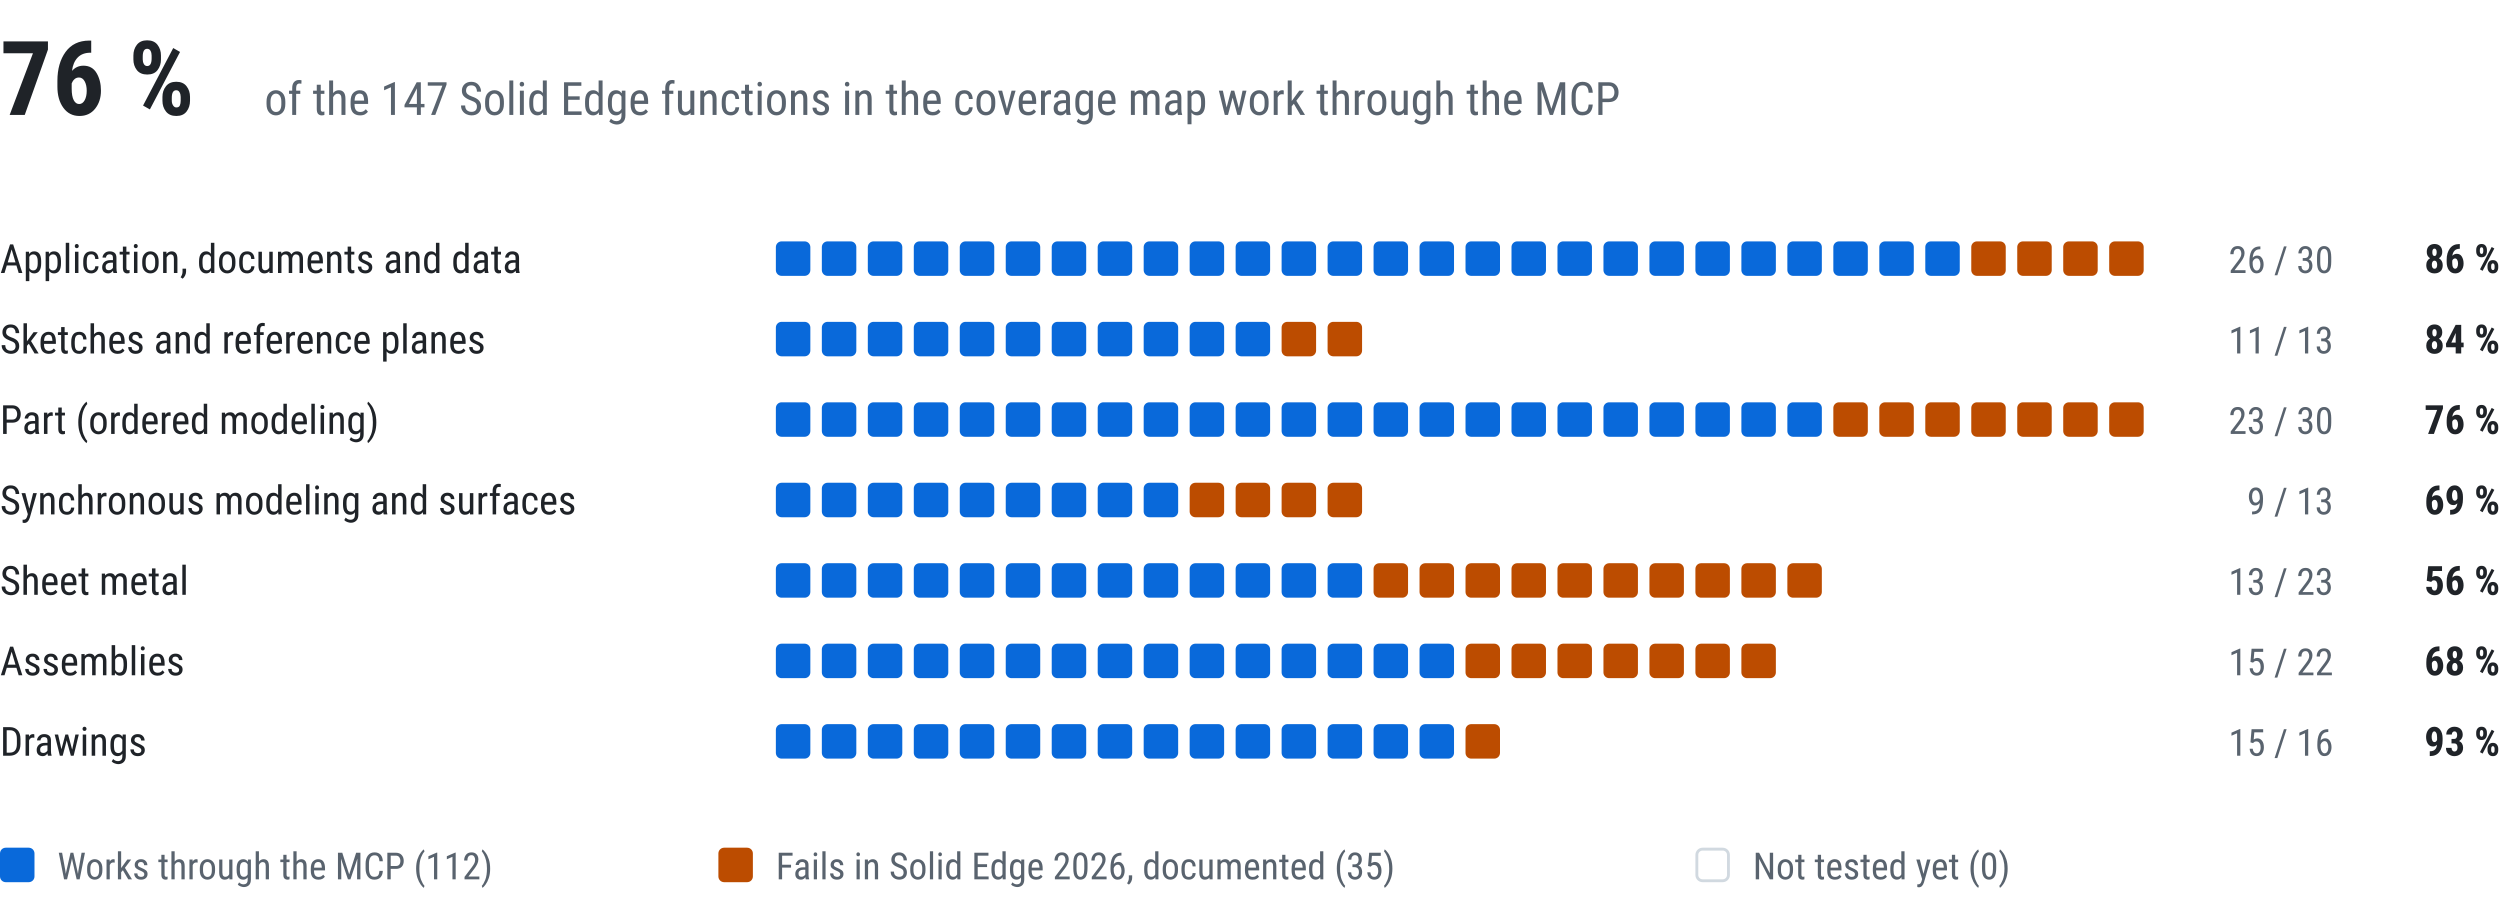
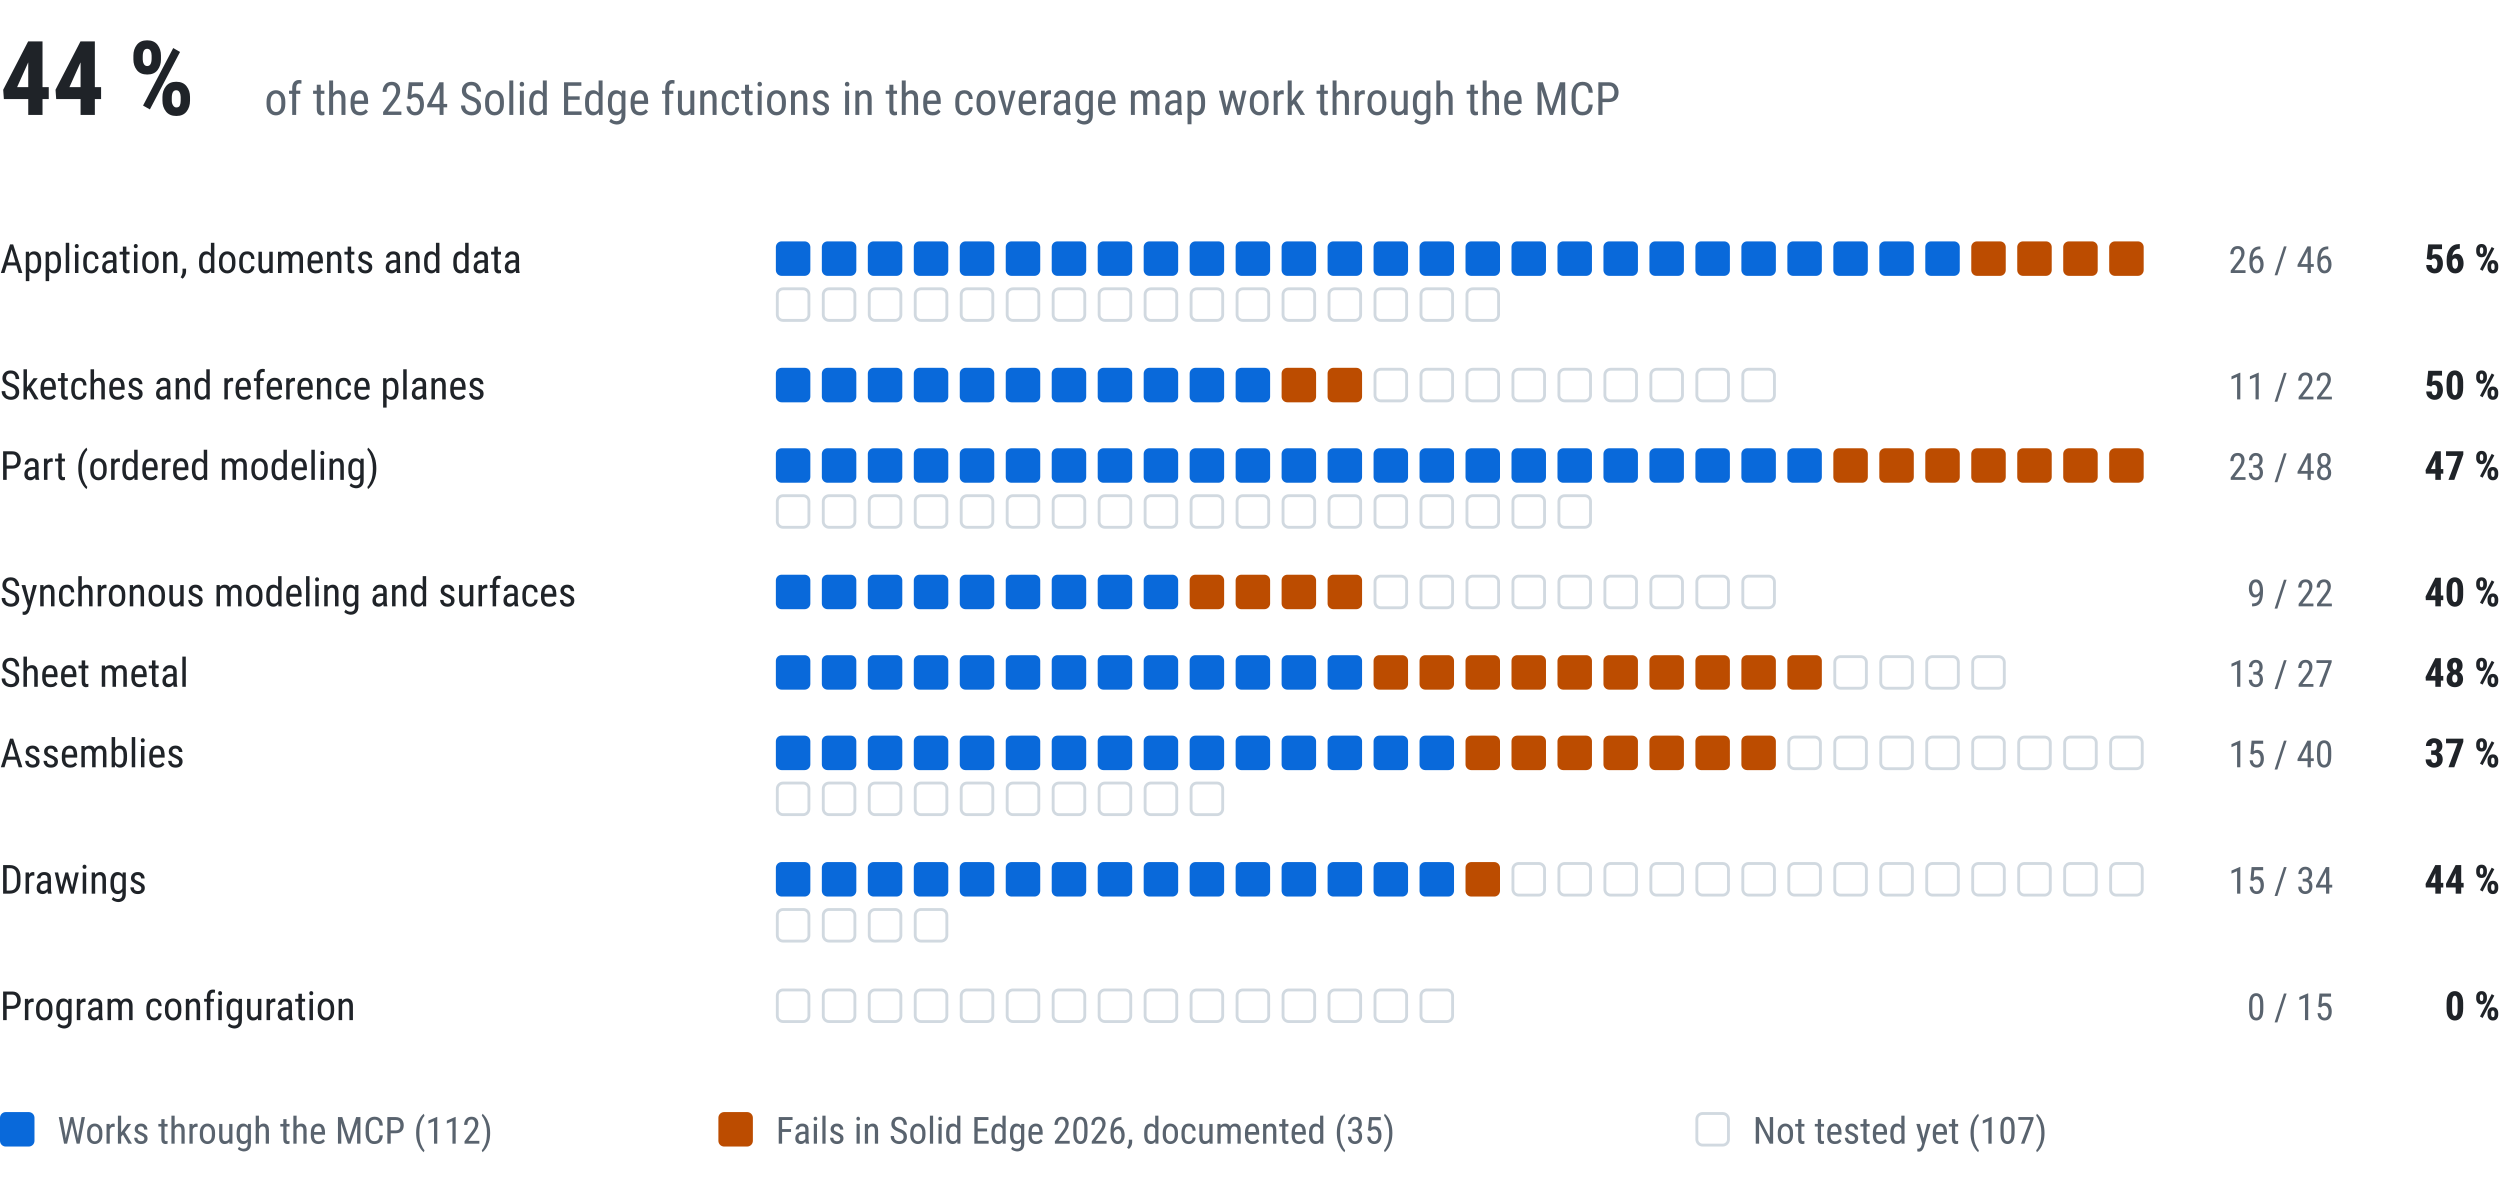
- <svg xmlns="http://www.w3.org/2000/svg" width="870" height="318" viewBox="0 0 870 318" role="img" aria-labelledby="title desc">
+ <svg xmlns="http://www.w3.org/2000/svg" width="870" height="410" viewBox="0 0 870 410" role="img" aria-labelledby="title desc">
  <g font-family="Bahnschrift, 'DIN Alternate', 'DIN 1451', D-DIN, Barlow, 'Roboto Condensed', 'Arial Narrow', sans-serif">
-     <text x="0" y="40" font-size="36" font-weight="600" fill="#1f2328">76 %</text>
-     <text x="92" y="40" font-size="16" fill="#59636e">of the 147 Solid Edge functions in the coverage map work through the MCP</text>
+     <text x="0" y="40" font-size="36" font-weight="600" fill="#1f2328">44 %</text>
+     <text x="92" y="40" font-size="16" fill="#59636e">of the 254 Solid Edge functions in the coverage map work through the MCP</text>
    <text x="0" y="95" font-size="14" fill="#1f2328">Application, documents and data</text>
    <rect x="270" y="84" width="12" height="12" rx="2" fill="#0969da" />
    <rect x="286" y="84" width="12" height="12" rx="2" fill="#0969da" />
    <rect x="302" y="84" width="12" height="12" rx="2" fill="#0969da" />
    <rect x="318" y="84" width="12" height="12" rx="2" fill="#0969da" />
    <rect x="334" y="84" width="12" height="12" rx="2" fill="#0969da" />
    <rect x="350" y="84" width="12" height="12" rx="2" fill="#0969da" />
    <rect x="366" y="84" width="12" height="12" rx="2" fill="#0969da" />
    <rect x="382" y="84" width="12" height="12" rx="2" fill="#0969da" />
    <rect x="398" y="84" width="12" height="12" rx="2" fill="#0969da" />
    <rect x="414" y="84" width="12" height="12" rx="2" fill="#0969da" />
    <rect x="430" y="84" width="12" height="12" rx="2" fill="#0969da" />
    <rect x="446" y="84" width="12" height="12" rx="2" fill="#0969da" />
    <rect x="462" y="84" width="12" height="12" rx="2" fill="#0969da" />
    <rect x="478" y="84" width="12" height="12" rx="2" fill="#0969da" />
    <rect x="494" y="84" width="12" height="12" rx="2" fill="#0969da" />
    <rect x="510" y="84" width="12" height="12" rx="2" fill="#0969da" />
    <rect x="526" y="84" width="12" height="12" rx="2" fill="#0969da" />
    <rect x="542" y="84" width="12" height="12" rx="2" fill="#0969da" />
    <rect x="558" y="84" width="12" height="12" rx="2" fill="#0969da" />
    <rect x="574" y="84" width="12" height="12" rx="2" fill="#0969da" />
    <rect x="590" y="84" width="12" height="12" rx="2" fill="#0969da" />
    <rect x="606" y="84" width="12" height="12" rx="2" fill="#0969da" />
    <rect x="622" y="84" width="12" height="12" rx="2" fill="#0969da" />
    <rect x="638" y="84" width="12" height="12" rx="2" fill="#0969da" />
    <rect x="654" y="84" width="12" height="12" rx="2" fill="#0969da" />
    <rect x="670" y="84" width="12" height="12" rx="2" fill="#0969da" />
    <rect x="686" y="84" width="12" height="12" rx="2" fill="#bc4c00" />
    <rect x="702" y="84" width="12" height="12" rx="2" fill="#bc4c00" />
    <rect x="718" y="84" width="12" height="12" rx="2" fill="#bc4c00" />
    <rect x="734" y="84" width="12" height="12" rx="2" fill="#bc4c00" />
-     <text x="812" y="95" font-size="13" text-anchor="end" fill="#59636e">26 / 30</text>
-     <text x="870" y="95" font-size="14" font-weight="600" text-anchor="end" fill="#1f2328">86 %</text>
-     <text x="0" y="123" font-size="14" fill="#1f2328">Sketches and reference planes</text>
-     <rect x="270" y="112" width="12" height="12" rx="2" fill="#0969da" />
-     <rect x="286" y="112" width="12" height="12" rx="2" fill="#0969da" />
-     <rect x="302" y="112" width="12" height="12" rx="2" fill="#0969da" />
-     <rect x="318" y="112" width="12" height="12" rx="2" fill="#0969da" />
-     <rect x="334" y="112" width="12" height="12" rx="2" fill="#0969da" />
-     <rect x="350" y="112" width="12" height="12" rx="2" fill="#0969da" />
-     <rect x="366" y="112" width="12" height="12" rx="2" fill="#0969da" />
-     <rect x="382" y="112" width="12" height="12" rx="2" fill="#0969da" />
-     <rect x="398" y="112" width="12" height="12" rx="2" fill="#0969da" />
-     <rect x="414" y="112" width="12" height="12" rx="2" fill="#0969da" />
-     <rect x="430" y="112" width="12" height="12" rx="2" fill="#0969da" />
-     <rect x="446" y="112" width="12" height="12" rx="2" fill="#bc4c00" />
-     <rect x="462" y="112" width="12" height="12" rx="2" fill="#bc4c00" />
-     <text x="812" y="123" font-size="13" text-anchor="end" fill="#59636e">11 / 13</text>
-     <text x="870" y="123" font-size="14" font-weight="600" text-anchor="end" fill="#1f2328">84 %</text>
-     <text x="0" y="151" font-size="14" fill="#1f2328">Part (ordered modeling)</text>
-     <rect x="270" y="140" width="12" height="12" rx="2" fill="#0969da" />
-     <rect x="286" y="140" width="12" height="12" rx="2" fill="#0969da" />
-     <rect x="302" y="140" width="12" height="12" rx="2" fill="#0969da" />
-     <rect x="318" y="140" width="12" height="12" rx="2" fill="#0969da" />
-     <rect x="334" y="140" width="12" height="12" rx="2" fill="#0969da" />
-     <rect x="350" y="140" width="12" height="12" rx="2" fill="#0969da" />
-     <rect x="366" y="140" width="12" height="12" rx="2" fill="#0969da" />
-     <rect x="382" y="140" width="12" height="12" rx="2" fill="#0969da" />
-     <rect x="398" y="140" width="12" height="12" rx="2" fill="#0969da" />
-     <rect x="414" y="140" width="12" height="12" rx="2" fill="#0969da" />
-     <rect x="430" y="140" width="12" height="12" rx="2" fill="#0969da" />
-     <rect x="446" y="140" width="12" height="12" rx="2" fill="#0969da" />
-     <rect x="462" y="140" width="12" height="12" rx="2" fill="#0969da" />
-     <rect x="478" y="140" width="12" height="12" rx="2" fill="#0969da" />
-     <rect x="494" y="140" width="12" height="12" rx="2" fill="#0969da" />
-     <rect x="510" y="140" width="12" height="12" rx="2" fill="#0969da" />
-     <rect x="526" y="140" width="12" height="12" rx="2" fill="#0969da" />
-     <rect x="542" y="140" width="12" height="12" rx="2" fill="#0969da" />
-     <rect x="558" y="140" width="12" height="12" rx="2" fill="#0969da" />
-     <rect x="574" y="140" width="12" height="12" rx="2" fill="#0969da" />
-     <rect x="590" y="140" width="12" height="12" rx="2" fill="#0969da" />
-     <rect x="606" y="140" width="12" height="12" rx="2" fill="#0969da" />
-     <rect x="622" y="140" width="12" height="12" rx="2" fill="#0969da" />
-     <rect x="638" y="140" width="12" height="12" rx="2" fill="#bc4c00" />
-     <rect x="654" y="140" width="12" height="12" rx="2" fill="#bc4c00" />
-     <rect x="670" y="140" width="12" height="12" rx="2" fill="#bc4c00" />
-     <rect x="686" y="140" width="12" height="12" rx="2" fill="#bc4c00" />
-     <rect x="702" y="140" width="12" height="12" rx="2" fill="#bc4c00" />
-     <rect x="718" y="140" width="12" height="12" rx="2" fill="#bc4c00" />
-     <rect x="734" y="140" width="12" height="12" rx="2" fill="#bc4c00" />
-     <text x="812" y="151" font-size="13" text-anchor="end" fill="#59636e">23 / 30</text>
-     <text x="870" y="151" font-size="14" font-weight="600" text-anchor="end" fill="#1f2328">76 %</text>
-     <text x="0" y="179" font-size="14" fill="#1f2328">Synchronous modeling and surfaces</text>
-     <rect x="270" y="168" width="12" height="12" rx="2" fill="#0969da" />
-     <rect x="286" y="168" width="12" height="12" rx="2" fill="#0969da" />
-     <rect x="302" y="168" width="12" height="12" rx="2" fill="#0969da" />
-     <rect x="318" y="168" width="12" height="12" rx="2" fill="#0969da" />
-     <rect x="334" y="168" width="12" height="12" rx="2" fill="#0969da" />
-     <rect x="350" y="168" width="12" height="12" rx="2" fill="#0969da" />
-     <rect x="366" y="168" width="12" height="12" rx="2" fill="#0969da" />
-     <rect x="382" y="168" width="12" height="12" rx="2" fill="#0969da" />
-     <rect x="398" y="168" width="12" height="12" rx="2" fill="#0969da" />
-     <rect x="414" y="168" width="12" height="12" rx="2" fill="#bc4c00" />
-     <rect x="430" y="168" width="12" height="12" rx="2" fill="#bc4c00" />
-     <rect x="446" y="168" width="12" height="12" rx="2" fill="#bc4c00" />
-     <rect x="462" y="168" width="12" height="12" rx="2" fill="#bc4c00" />
-     <text x="812" y="179" font-size="13" text-anchor="end" fill="#59636e">9 / 13</text>
-     <text x="870" y="179" font-size="14" font-weight="600" text-anchor="end" fill="#1f2328">69 %</text>
-     <text x="0" y="207" font-size="14" fill="#1f2328">Sheet metal</text>
-     <rect x="270" y="196" width="12" height="12" rx="2" fill="#0969da" />
-     <rect x="286" y="196" width="12" height="12" rx="2" fill="#0969da" />
-     <rect x="302" y="196" width="12" height="12" rx="2" fill="#0969da" />
-     <rect x="318" y="196" width="12" height="12" rx="2" fill="#0969da" />
-     <rect x="334" y="196" width="12" height="12" rx="2" fill="#0969da" />
-     <rect x="350" y="196" width="12" height="12" rx="2" fill="#0969da" />
-     <rect x="366" y="196" width="12" height="12" rx="2" fill="#0969da" />
-     <rect x="382" y="196" width="12" height="12" rx="2" fill="#0969da" />
-     <rect x="398" y="196" width="12" height="12" rx="2" fill="#0969da" />
-     <rect x="414" y="196" width="12" height="12" rx="2" fill="#0969da" />
-     <rect x="430" y="196" width="12" height="12" rx="2" fill="#0969da" />
-     <rect x="446" y="196" width="12" height="12" rx="2" fill="#0969da" />
-     <rect x="462" y="196" width="12" height="12" rx="2" fill="#0969da" />
-     <rect x="478" y="196" width="12" height="12" rx="2" fill="#bc4c00" />
-     <rect x="494" y="196" width="12" height="12" rx="2" fill="#bc4c00" />
-     <rect x="510" y="196" width="12" height="12" rx="2" fill="#bc4c00" />
-     <rect x="526" y="196" width="12" height="12" rx="2" fill="#bc4c00" />
-     <rect x="542" y="196" width="12" height="12" rx="2" fill="#bc4c00" />
-     <rect x="558" y="196" width="12" height="12" rx="2" fill="#bc4c00" />
-     <rect x="574" y="196" width="12" height="12" rx="2" fill="#bc4c00" />
-     <rect x="590" y="196" width="12" height="12" rx="2" fill="#bc4c00" />
-     <rect x="606" y="196" width="12" height="12" rx="2" fill="#bc4c00" />
-     <rect x="622" y="196" width="12" height="12" rx="2" fill="#bc4c00" />
-     <text x="812" y="207" font-size="13" text-anchor="end" fill="#59636e">13 / 23</text>
-     <text x="870" y="207" font-size="14" font-weight="600" text-anchor="end" fill="#1f2328">56 %</text>
-     <text x="0" y="235" font-size="14" fill="#1f2328">Assemblies</text>
-     <rect x="270" y="224" width="12" height="12" rx="2" fill="#0969da" />
-     <rect x="286" y="224" width="12" height="12" rx="2" fill="#0969da" />
-     <rect x="302" y="224" width="12" height="12" rx="2" fill="#0969da" />
-     <rect x="318" y="224" width="12" height="12" rx="2" fill="#0969da" />
-     <rect x="334" y="224" width="12" height="12" rx="2" fill="#0969da" />
-     <rect x="350" y="224" width="12" height="12" rx="2" fill="#0969da" />
-     <rect x="366" y="224" width="12" height="12" rx="2" fill="#0969da" />
-     <rect x="382" y="224" width="12" height="12" rx="2" fill="#0969da" />
-     <rect x="398" y="224" width="12" height="12" rx="2" fill="#0969da" />
-     <rect x="414" y="224" width="12" height="12" rx="2" fill="#0969da" />
-     <rect x="430" y="224" width="12" height="12" rx="2" fill="#0969da" />
-     <rect x="446" y="224" width="12" height="12" rx="2" fill="#0969da" />
-     <rect x="462" y="224" width="12" height="12" rx="2" fill="#0969da" />
-     <rect x="478" y="224" width="12" height="12" rx="2" fill="#0969da" />
-     <rect x="494" y="224" width="12" height="12" rx="2" fill="#0969da" />
-     <rect x="510" y="224" width="12" height="12" rx="2" fill="#bc4c00" />
-     <rect x="526" y="224" width="12" height="12" rx="2" fill="#bc4c00" />
-     <rect x="542" y="224" width="12" height="12" rx="2" fill="#bc4c00" />
-     <rect x="558" y="224" width="12" height="12" rx="2" fill="#bc4c00" />
-     <rect x="574" y="224" width="12" height="12" rx="2" fill="#bc4c00" />
-     <rect x="590" y="224" width="12" height="12" rx="2" fill="#bc4c00" />
-     <rect x="606" y="224" width="12" height="12" rx="2" fill="#bc4c00" />
-     <text x="812" y="235" font-size="13" text-anchor="end" fill="#59636e">15 / 22</text>
-     <text x="870" y="235" font-size="14" font-weight="600" text-anchor="end" fill="#1f2328">68 %</text>
-     <text x="0" y="263" font-size="14" fill="#1f2328">Drawings</text>
-     <rect x="270" y="252" width="12" height="12" rx="2" fill="#0969da" />
-     <rect x="286" y="252" width="12" height="12" rx="2" fill="#0969da" />
-     <rect x="302" y="252" width="12" height="12" rx="2" fill="#0969da" />
-     <rect x="318" y="252" width="12" height="12" rx="2" fill="#0969da" />
-     <rect x="334" y="252" width="12" height="12" rx="2" fill="#0969da" />
-     <rect x="350" y="252" width="12" height="12" rx="2" fill="#0969da" />
-     <rect x="366" y="252" width="12" height="12" rx="2" fill="#0969da" />
-     <rect x="382" y="252" width="12" height="12" rx="2" fill="#0969da" />
-     <rect x="398" y="252" width="12" height="12" rx="2" fill="#0969da" />
-     <rect x="414" y="252" width="12" height="12" rx="2" fill="#0969da" />
-     <rect x="430" y="252" width="12" height="12" rx="2" fill="#0969da" />
-     <rect x="446" y="252" width="12" height="12" rx="2" fill="#0969da" />
-     <rect x="462" y="252" width="12" height="12" rx="2" fill="#0969da" />
-     <rect x="478" y="252" width="12" height="12" rx="2" fill="#0969da" />
-     <rect x="494" y="252" width="12" height="12" rx="2" fill="#0969da" />
-     <rect x="510" y="252" width="12" height="12" rx="2" fill="#bc4c00" />
-     <text x="812" y="263" font-size="13" text-anchor="end" fill="#59636e">15 / 16</text>
-     <text x="870" y="263" font-size="14" font-weight="600" text-anchor="end" fill="#1f2328">93 %</text>
-     <rect x="0" y="295" width="12" height="12" rx="2" fill="#0969da" />
-     <text x="20" y="306" font-size="13" fill="#59636e">Works through the MCP (112)</text>
-     <rect x="250" y="295" width="12" height="12" rx="2" fill="#bc4c00" />
-     <text x="270" y="306" font-size="13" fill="#59636e">Fails in Solid Edge 2026, documented (35)</text>
-     <rect x="590.5" y="295.5" width="11" height="11" rx="2" fill="none" stroke="#d1d9e0" />
-     <text x="610" y="306" font-size="13" fill="#59636e">Not tested yet (0)</text>
+     <rect x="270.5" y="100.5" width="11" height="11" rx="2" fill="none" stroke="#d1d9e0" />
+     <rect x="286.5" y="100.5" width="11" height="11" rx="2" fill="none" stroke="#d1d9e0" />
+     <rect x="302.5" y="100.5" width="11" height="11" rx="2" fill="none" stroke="#d1d9e0" />
+     <rect x="318.5" y="100.5" width="11" height="11" rx="2" fill="none" stroke="#d1d9e0" />
+     <rect x="334.5" y="100.5" width="11" height="11" rx="2" fill="none" stroke="#d1d9e0" />
+     <rect x="350.5" y="100.5" width="11" height="11" rx="2" fill="none" stroke="#d1d9e0" />
+     <rect x="366.5" y="100.5" width="11" height="11" rx="2" fill="none" stroke="#d1d9e0" />
+     <rect x="382.5" y="100.5" width="11" height="11" rx="2" fill="none" stroke="#d1d9e0" />
+     <rect x="398.5" y="100.5" width="11" height="11" rx="2" fill="none" stroke="#d1d9e0" />
+     <rect x="414.5" y="100.5" width="11" height="11" rx="2" fill="none" stroke="#d1d9e0" />
+     <rect x="430.5" y="100.5" width="11" height="11" rx="2" fill="none" stroke="#d1d9e0" />
+     <rect x="446.5" y="100.5" width="11" height="11" rx="2" fill="none" stroke="#d1d9e0" />
+     <rect x="462.5" y="100.5" width="11" height="11" rx="2" fill="none" stroke="#d1d9e0" />
+     <rect x="478.5" y="100.5" width="11" height="11" rx="2" fill="none" stroke="#d1d9e0" />
+     <rect x="494.5" y="100.5" width="11" height="11" rx="2" fill="none" stroke="#d1d9e0" />
+     <rect x="510.5" y="100.5" width="11" height="11" rx="2" fill="none" stroke="#d1d9e0" />
+     <text x="812" y="95" font-size="13" text-anchor="end" fill="#59636e">26 / 46</text>
+     <text x="870" y="95" font-size="14" font-weight="600" text-anchor="end" fill="#1f2328">56 %</text>
+     <text x="0" y="139" font-size="14" fill="#1f2328">Sketches and reference planes</text>
+     <rect x="270" y="128" width="12" height="12" rx="2" fill="#0969da" />
+     <rect x="286" y="128" width="12" height="12" rx="2" fill="#0969da" />
+     <rect x="302" y="128" width="12" height="12" rx="2" fill="#0969da" />
+     <rect x="318" y="128" width="12" height="12" rx="2" fill="#0969da" />
+     <rect x="334" y="128" width="12" height="12" rx="2" fill="#0969da" />
+     <rect x="350" y="128" width="12" height="12" rx="2" fill="#0969da" />
+     <rect x="366" y="128" width="12" height="12" rx="2" fill="#0969da" />
+     <rect x="382" y="128" width="12" height="12" rx="2" fill="#0969da" />
+     <rect x="398" y="128" width="12" height="12" rx="2" fill="#0969da" />
+     <rect x="414" y="128" width="12" height="12" rx="2" fill="#0969da" />
+     <rect x="430" y="128" width="12" height="12" rx="2" fill="#0969da" />
+     <rect x="446" y="128" width="12" height="12" rx="2" fill="#bc4c00" />
+     <rect x="462" y="128" width="12" height="12" rx="2" fill="#bc4c00" />
+     <rect x="478.5" y="128.5" width="11" height="11" rx="2" fill="none" stroke="#d1d9e0" />
+     <rect x="494.5" y="128.5" width="11" height="11" rx="2" fill="none" stroke="#d1d9e0" />
+     <rect x="510.5" y="128.5" width="11" height="11" rx="2" fill="none" stroke="#d1d9e0" />
+     <rect x="526.5" y="128.5" width="11" height="11" rx="2" fill="none" stroke="#d1d9e0" />
+     <rect x="542.5" y="128.5" width="11" height="11" rx="2" fill="none" stroke="#d1d9e0" />
+     <rect x="558.5" y="128.5" width="11" height="11" rx="2" fill="none" stroke="#d1d9e0" />
+     <rect x="574.5" y="128.5" width="11" height="11" rx="2" fill="none" stroke="#d1d9e0" />
+     <rect x="590.5" y="128.5" width="11" height="11" rx="2" fill="none" stroke="#d1d9e0" />
+     <rect x="606.5" y="128.5" width="11" height="11" rx="2" fill="none" stroke="#d1d9e0" />
+     <text x="812" y="139" font-size="13" text-anchor="end" fill="#59636e">11 / 22</text>
+     <text x="870" y="139" font-size="14" font-weight="600" text-anchor="end" fill="#1f2328">50 %</text>
+     <text x="0" y="167" font-size="14" fill="#1f2328">Part (ordered modeling)</text>
+     <rect x="270" y="156" width="12" height="12" rx="2" fill="#0969da" />
+     <rect x="286" y="156" width="12" height="12" rx="2" fill="#0969da" />
+     <rect x="302" y="156" width="12" height="12" rx="2" fill="#0969da" />
+     <rect x="318" y="156" width="12" height="12" rx="2" fill="#0969da" />
+     <rect x="334" y="156" width="12" height="12" rx="2" fill="#0969da" />
+     <rect x="350" y="156" width="12" height="12" rx="2" fill="#0969da" />
+     <rect x="366" y="156" width="12" height="12" rx="2" fill="#0969da" />
+     <rect x="382" y="156" width="12" height="12" rx="2" fill="#0969da" />
+     <rect x="398" y="156" width="12" height="12" rx="2" fill="#0969da" />
+     <rect x="414" y="156" width="12" height="12" rx="2" fill="#0969da" />
+     <rect x="430" y="156" width="12" height="12" rx="2" fill="#0969da" />
+     <rect x="446" y="156" width="12" height="12" rx="2" fill="#0969da" />
+     <rect x="462" y="156" width="12" height="12" rx="2" fill="#0969da" />
+     <rect x="478" y="156" width="12" height="12" rx="2" fill="#0969da" />
+     <rect x="494" y="156" width="12" height="12" rx="2" fill="#0969da" />
+     <rect x="510" y="156" width="12" height="12" rx="2" fill="#0969da" />
+     <rect x="526" y="156" width="12" height="12" rx="2" fill="#0969da" />
+     <rect x="542" y="156" width="12" height="12" rx="2" fill="#0969da" />
+     <rect x="558" y="156" width="12" height="12" rx="2" fill="#0969da" />
+     <rect x="574" y="156" width="12" height="12" rx="2" fill="#0969da" />
+     <rect x="590" y="156" width="12" height="12" rx="2" fill="#0969da" />
+     <rect x="606" y="156" width="12" height="12" rx="2" fill="#0969da" />
+     <rect x="622" y="156" width="12" height="12" rx="2" fill="#0969da" />
+     <rect x="638" y="156" width="12" height="12" rx="2" fill="#bc4c00" />
+     <rect x="654" y="156" width="12" height="12" rx="2" fill="#bc4c00" />
+     <rect x="670" y="156" width="12" height="12" rx="2" fill="#bc4c00" />
+     <rect x="686" y="156" width="12" height="12" rx="2" fill="#bc4c00" />
+     <rect x="702" y="156" width="12" height="12" rx="2" fill="#bc4c00" />
+     <rect x="718" y="156" width="12" height="12" rx="2" fill="#bc4c00" />
+     <rect x="734" y="156" width="12" height="12" rx="2" fill="#bc4c00" />
+     <rect x="270.5" y="172.5" width="11" height="11" rx="2" fill="none" stroke="#d1d9e0" />
+     <rect x="286.5" y="172.5" width="11" height="11" rx="2" fill="none" stroke="#d1d9e0" />
+     <rect x="302.5" y="172.5" width="11" height="11" rx="2" fill="none" stroke="#d1d9e0" />
+     <rect x="318.5" y="172.5" width="11" height="11" rx="2" fill="none" stroke="#d1d9e0" />
+     <rect x="334.5" y="172.5" width="11" height="11" rx="2" fill="none" stroke="#d1d9e0" />
+     <rect x="350.5" y="172.5" width="11" height="11" rx="2" fill="none" stroke="#d1d9e0" />
+     <rect x="366.5" y="172.5" width="11" height="11" rx="2" fill="none" stroke="#d1d9e0" />
+     <rect x="382.5" y="172.5" width="11" height="11" rx="2" fill="none" stroke="#d1d9e0" />
+     <rect x="398.5" y="172.5" width="11" height="11" rx="2" fill="none" stroke="#d1d9e0" />
+     <rect x="414.5" y="172.5" width="11" height="11" rx="2" fill="none" stroke="#d1d9e0" />
+     <rect x="430.5" y="172.5" width="11" height="11" rx="2" fill="none" stroke="#d1d9e0" />
+     <rect x="446.5" y="172.5" width="11" height="11" rx="2" fill="none" stroke="#d1d9e0" />
+     <rect x="462.5" y="172.5" width="11" height="11" rx="2" fill="none" stroke="#d1d9e0" />
+     <rect x="478.5" y="172.5" width="11" height="11" rx="2" fill="none" stroke="#d1d9e0" />
+     <rect x="494.5" y="172.5" width="11" height="11" rx="2" fill="none" stroke="#d1d9e0" />
+     <rect x="510.5" y="172.5" width="11" height="11" rx="2" fill="none" stroke="#d1d9e0" />
+     <rect x="526.5" y="172.5" width="11" height="11" rx="2" fill="none" stroke="#d1d9e0" />
+     <rect x="542.5" y="172.5" width="11" height="11" rx="2" fill="none" stroke="#d1d9e0" />
+     <text x="812" y="167" font-size="13" text-anchor="end" fill="#59636e">23 / 48</text>
+     <text x="870" y="167" font-size="14" font-weight="600" text-anchor="end" fill="#1f2328">47 %</text>
+     <text x="0" y="211" font-size="14" fill="#1f2328">Synchronous modeling and surfaces</text>
+     <rect x="270" y="200" width="12" height="12" rx="2" fill="#0969da" />
+     <rect x="286" y="200" width="12" height="12" rx="2" fill="#0969da" />
+     <rect x="302" y="200" width="12" height="12" rx="2" fill="#0969da" />
+     <rect x="318" y="200" width="12" height="12" rx="2" fill="#0969da" />
+     <rect x="334" y="200" width="12" height="12" rx="2" fill="#0969da" />
+     <rect x="350" y="200" width="12" height="12" rx="2" fill="#0969da" />
+     <rect x="366" y="200" width="12" height="12" rx="2" fill="#0969da" />
+     <rect x="382" y="200" width="12" height="12" rx="2" fill="#0969da" />
+     <rect x="398" y="200" width="12" height="12" rx="2" fill="#0969da" />
+     <rect x="414" y="200" width="12" height="12" rx="2" fill="#bc4c00" />
+     <rect x="430" y="200" width="12" height="12" rx="2" fill="#bc4c00" />
+     <rect x="446" y="200" width="12" height="12" rx="2" fill="#bc4c00" />
+     <rect x="462" y="200" width="12" height="12" rx="2" fill="#bc4c00" />
+     <rect x="478.5" y="200.5" width="11" height="11" rx="2" fill="none" stroke="#d1d9e0" />
+     <rect x="494.5" y="200.5" width="11" height="11" rx="2" fill="none" stroke="#d1d9e0" />
+     <rect x="510.5" y="200.5" width="11" height="11" rx="2" fill="none" stroke="#d1d9e0" />
+     <rect x="526.5" y="200.5" width="11" height="11" rx="2" fill="none" stroke="#d1d9e0" />
+     <rect x="542.5" y="200.5" width="11" height="11" rx="2" fill="none" stroke="#d1d9e0" />
+     <rect x="558.5" y="200.5" width="11" height="11" rx="2" fill="none" stroke="#d1d9e0" />
+     <rect x="574.5" y="200.5" width="11" height="11" rx="2" fill="none" stroke="#d1d9e0" />
+     <rect x="590.5" y="200.5" width="11" height="11" rx="2" fill="none" stroke="#d1d9e0" />
+     <rect x="606.5" y="200.5" width="11" height="11" rx="2" fill="none" stroke="#d1d9e0" />
+     <text x="812" y="211" font-size="13" text-anchor="end" fill="#59636e">9 / 22</text>
+     <text x="870" y="211" font-size="14" font-weight="600" text-anchor="end" fill="#1f2328">40 %</text>
+     <text x="0" y="239" font-size="14" fill="#1f2328">Sheet metal</text>
+     <rect x="270" y="228" width="12" height="12" rx="2" fill="#0969da" />
+     <rect x="286" y="228" width="12" height="12" rx="2" fill="#0969da" />
+     <rect x="302" y="228" width="12" height="12" rx="2" fill="#0969da" />
+     <rect x="318" y="228" width="12" height="12" rx="2" fill="#0969da" />
+     <rect x="334" y="228" width="12" height="12" rx="2" fill="#0969da" />
+     <rect x="350" y="228" width="12" height="12" rx="2" fill="#0969da" />
+     <rect x="366" y="228" width="12" height="12" rx="2" fill="#0969da" />
+     <rect x="382" y="228" width="12" height="12" rx="2" fill="#0969da" />
+     <rect x="398" y="228" width="12" height="12" rx="2" fill="#0969da" />
+     <rect x="414" y="228" width="12" height="12" rx="2" fill="#0969da" />
+     <rect x="430" y="228" width="12" height="12" rx="2" fill="#0969da" />
+     <rect x="446" y="228" width="12" height="12" rx="2" fill="#0969da" />
+     <rect x="462" y="228" width="12" height="12" rx="2" fill="#0969da" />
+     <rect x="478" y="228" width="12" height="12" rx="2" fill="#bc4c00" />
+     <rect x="494" y="228" width="12" height="12" rx="2" fill="#bc4c00" />
+     <rect x="510" y="228" width="12" height="12" rx="2" fill="#bc4c00" />
+     <rect x="526" y="228" width="12" height="12" rx="2" fill="#bc4c00" />
+     <rect x="542" y="228" width="12" height="12" rx="2" fill="#bc4c00" />
+     <rect x="558" y="228" width="12" height="12" rx="2" fill="#bc4c00" />
+     <rect x="574" y="228" width="12" height="12" rx="2" fill="#bc4c00" />
+     <rect x="590" y="228" width="12" height="12" rx="2" fill="#bc4c00" />
+     <rect x="606" y="228" width="12" height="12" rx="2" fill="#bc4c00" />
+     <rect x="622" y="228" width="12" height="12" rx="2" fill="#bc4c00" />
+     <rect x="638.5" y="228.5" width="11" height="11" rx="2" fill="none" stroke="#d1d9e0" />
+     <rect x="654.5" y="228.5" width="11" height="11" rx="2" fill="none" stroke="#d1d9e0" />
+     <rect x="670.5" y="228.5" width="11" height="11" rx="2" fill="none" stroke="#d1d9e0" />
+     <rect x="686.5" y="228.5" width="11" height="11" rx="2" fill="none" stroke="#d1d9e0" />
+     <text x="812" y="239" font-size="13" text-anchor="end" fill="#59636e">13 / 27</text>
+     <text x="870" y="239" font-size="14" font-weight="600" text-anchor="end" fill="#1f2328">48 %</text>
+     <text x="0" y="267" font-size="14" fill="#1f2328">Assemblies</text>
+     <rect x="270" y="256" width="12" height="12" rx="2" fill="#0969da" />
+     <rect x="286" y="256" width="12" height="12" rx="2" fill="#0969da" />
+     <rect x="302" y="256" width="12" height="12" rx="2" fill="#0969da" />
+     <rect x="318" y="256" width="12" height="12" rx="2" fill="#0969da" />
+     <rect x="334" y="256" width="12" height="12" rx="2" fill="#0969da" />
+     <rect x="350" y="256" width="12" height="12" rx="2" fill="#0969da" />
+     <rect x="366" y="256" width="12" height="12" rx="2" fill="#0969da" />
+     <rect x="382" y="256" width="12" height="12" rx="2" fill="#0969da" />
+     <rect x="398" y="256" width="12" height="12" rx="2" fill="#0969da" />
+     <rect x="414" y="256" width="12" height="12" rx="2" fill="#0969da" />
+     <rect x="430" y="256" width="12" height="12" rx="2" fill="#0969da" />
+     <rect x="446" y="256" width="12" height="12" rx="2" fill="#0969da" />
+     <rect x="462" y="256" width="12" height="12" rx="2" fill="#0969da" />
+     <rect x="478" y="256" width="12" height="12" rx="2" fill="#0969da" />
+     <rect x="494" y="256" width="12" height="12" rx="2" fill="#0969da" />
+     <rect x="510" y="256" width="12" height="12" rx="2" fill="#bc4c00" />
+     <rect x="526" y="256" width="12" height="12" rx="2" fill="#bc4c00" />
+     <rect x="542" y="256" width="12" height="12" rx="2" fill="#bc4c00" />
+     <rect x="558" y="256" width="12" height="12" rx="2" fill="#bc4c00" />
+     <rect x="574" y="256" width="12" height="12" rx="2" fill="#bc4c00" />
+     <rect x="590" y="256" width="12" height="12" rx="2" fill="#bc4c00" />
+     <rect x="606" y="256" width="12" height="12" rx="2" fill="#bc4c00" />
+     <rect x="622.5" y="256.5" width="11" height="11" rx="2" fill="none" stroke="#d1d9e0" />
+     <rect x="638.5" y="256.5" width="11" height="11" rx="2" fill="none" stroke="#d1d9e0" />
+     <rect x="654.5" y="256.5" width="11" height="11" rx="2" fill="none" stroke="#d1d9e0" />
+     <rect x="670.5" y="256.5" width="11" height="11" rx="2" fill="none" stroke="#d1d9e0" />
+     <rect x="686.5" y="256.5" width="11" height="11" rx="2" fill="none" stroke="#d1d9e0" />
+     <rect x="702.5" y="256.5" width="11" height="11" rx="2" fill="none" stroke="#d1d9e0" />
+     <rect x="718.5" y="256.5" width="11" height="11" rx="2" fill="none" stroke="#d1d9e0" />
+     <rect x="734.5" y="256.5" width="11" height="11" rx="2" fill="none" stroke="#d1d9e0" />
+     <rect x="270.5" y="272.5" width="11" height="11" rx="2" fill="none" stroke="#d1d9e0" />
+     <rect x="286.5" y="272.5" width="11" height="11" rx="2" fill="none" stroke="#d1d9e0" />
+     <rect x="302.5" y="272.5" width="11" height="11" rx="2" fill="none" stroke="#d1d9e0" />
+     <rect x="318.5" y="272.5" width="11" height="11" rx="2" fill="none" stroke="#d1d9e0" />
+     <rect x="334.5" y="272.5" width="11" height="11" rx="2" fill="none" stroke="#d1d9e0" />
+     <rect x="350.5" y="272.5" width="11" height="11" rx="2" fill="none" stroke="#d1d9e0" />
+     <rect x="366.5" y="272.5" width="11" height="11" rx="2" fill="none" stroke="#d1d9e0" />
+     <rect x="382.5" y="272.5" width="11" height="11" rx="2" fill="none" stroke="#d1d9e0" />
+     <rect x="398.5" y="272.5" width="11" height="11" rx="2" fill="none" stroke="#d1d9e0" />
+     <rect x="414.5" y="272.5" width="11" height="11" rx="2" fill="none" stroke="#d1d9e0" />
+     <text x="812" y="267" font-size="13" text-anchor="end" fill="#59636e">15 / 40</text>
+     <text x="870" y="267" font-size="14" font-weight="600" text-anchor="end" fill="#1f2328">37 %</text>
+     <text x="0" y="311" font-size="14" fill="#1f2328">Drawings</text>
+     <rect x="270" y="300" width="12" height="12" rx="2" fill="#0969da" />
+     <rect x="286" y="300" width="12" height="12" rx="2" fill="#0969da" />
+     <rect x="302" y="300" width="12" height="12" rx="2" fill="#0969da" />
+     <rect x="318" y="300" width="12" height="12" rx="2" fill="#0969da" />
+     <rect x="334" y="300" width="12" height="12" rx="2" fill="#0969da" />
+     <rect x="350" y="300" width="12" height="12" rx="2" fill="#0969da" />
+     <rect x="366" y="300" width="12" height="12" rx="2" fill="#0969da" />
+     <rect x="382" y="300" width="12" height="12" rx="2" fill="#0969da" />
+     <rect x="398" y="300" width="12" height="12" rx="2" fill="#0969da" />
+     <rect x="414" y="300" width="12" height="12" rx="2" fill="#0969da" />
+     <rect x="430" y="300" width="12" height="12" rx="2" fill="#0969da" />
+     <rect x="446" y="300" width="12" height="12" rx="2" fill="#0969da" />
+     <rect x="462" y="300" width="12" height="12" rx="2" fill="#0969da" />
+     <rect x="478" y="300" width="12" height="12" rx="2" fill="#0969da" />
+     <rect x="494" y="300" width="12" height="12" rx="2" fill="#0969da" />
+     <rect x="510" y="300" width="12" height="12" rx="2" fill="#bc4c00" />
+     <rect x="526.5" y="300.5" width="11" height="11" rx="2" fill="none" stroke="#d1d9e0" />
+     <rect x="542.5" y="300.5" width="11" height="11" rx="2" fill="none" stroke="#d1d9e0" />
+     <rect x="558.5" y="300.5" width="11" height="11" rx="2" fill="none" stroke="#d1d9e0" />
+     <rect x="574.5" y="300.5" width="11" height="11" rx="2" fill="none" stroke="#d1d9e0" />
+     <rect x="590.5" y="300.5" width="11" height="11" rx="2" fill="none" stroke="#d1d9e0" />
+     <rect x="606.5" y="300.5" width="11" height="11" rx="2" fill="none" stroke="#d1d9e0" />
+     <rect x="622.5" y="300.5" width="11" height="11" rx="2" fill="none" stroke="#d1d9e0" />
+     <rect x="638.5" y="300.5" width="11" height="11" rx="2" fill="none" stroke="#d1d9e0" />
+     <rect x="654.5" y="300.5" width="11" height="11" rx="2" fill="none" stroke="#d1d9e0" />
+     <rect x="670.5" y="300.5" width="11" height="11" rx="2" fill="none" stroke="#d1d9e0" />
+     <rect x="686.5" y="300.5" width="11" height="11" rx="2" fill="none" stroke="#d1d9e0" />
+     <rect x="702.5" y="300.5" width="11" height="11" rx="2" fill="none" stroke="#d1d9e0" />
+     <rect x="718.5" y="300.5" width="11" height="11" rx="2" fill="none" stroke="#d1d9e0" />
+     <rect x="734.5" y="300.5" width="11" height="11" rx="2" fill="none" stroke="#d1d9e0" />
+     <rect x="270.5" y="316.5" width="11" height="11" rx="2" fill="none" stroke="#d1d9e0" />
+     <rect x="286.5" y="316.5" width="11" height="11" rx="2" fill="none" stroke="#d1d9e0" />
+     <rect x="302.5" y="316.5" width="11" height="11" rx="2" fill="none" stroke="#d1d9e0" />
+     <rect x="318.5" y="316.5" width="11" height="11" rx="2" fill="none" stroke="#d1d9e0" />
+     <text x="812" y="311" font-size="13" text-anchor="end" fill="#59636e">15 / 34</text>
+     <text x="870" y="311" font-size="14" font-weight="600" text-anchor="end" fill="#1f2328">44 %</text>
+     <text x="0" y="355" font-size="14" fill="#1f2328">Program configuration</text>
+     <rect x="270.5" y="344.5" width="11" height="11" rx="2" fill="none" stroke="#d1d9e0" />
+     <rect x="286.5" y="344.5" width="11" height="11" rx="2" fill="none" stroke="#d1d9e0" />
+     <rect x="302.5" y="344.5" width="11" height="11" rx="2" fill="none" stroke="#d1d9e0" />
+     <rect x="318.5" y="344.5" width="11" height="11" rx="2" fill="none" stroke="#d1d9e0" />
+     <rect x="334.5" y="344.5" width="11" height="11" rx="2" fill="none" stroke="#d1d9e0" />
+     <rect x="350.5" y="344.5" width="11" height="11" rx="2" fill="none" stroke="#d1d9e0" />
+     <rect x="366.5" y="344.5" width="11" height="11" rx="2" fill="none" stroke="#d1d9e0" />
+     <rect x="382.5" y="344.5" width="11" height="11" rx="2" fill="none" stroke="#d1d9e0" />
+     <rect x="398.5" y="344.5" width="11" height="11" rx="2" fill="none" stroke="#d1d9e0" />
+     <rect x="414.5" y="344.5" width="11" height="11" rx="2" fill="none" stroke="#d1d9e0" />
+     <rect x="430.5" y="344.5" width="11" height="11" rx="2" fill="none" stroke="#d1d9e0" />
+     <rect x="446.5" y="344.5" width="11" height="11" rx="2" fill="none" stroke="#d1d9e0" />
+     <rect x="462.5" y="344.5" width="11" height="11" rx="2" fill="none" stroke="#d1d9e0" />
+     <rect x="478.5" y="344.5" width="11" height="11" rx="2" fill="none" stroke="#d1d9e0" />
+     <rect x="494.5" y="344.5" width="11" height="11" rx="2" fill="none" stroke="#d1d9e0" />
+     <text x="812" y="355" font-size="13" text-anchor="end" fill="#59636e">0 / 15</text>
+     <text x="870" y="355" font-size="14" font-weight="600" text-anchor="end" fill="#1f2328">0 %</text>
+     <rect x="0" y="387" width="12" height="12" rx="2" fill="#0969da" />
+     <text x="20" y="398" font-size="13" fill="#59636e">Works through the MCP (112)</text>
+     <rect x="250" y="387" width="12" height="12" rx="2" fill="#bc4c00" />
+     <text x="270" y="398" font-size="13" fill="#59636e">Fails in Solid Edge 2026, documented (35)</text>
+     <rect x="590.5" y="387.5" width="11" height="11" rx="2" fill="none" stroke="#d1d9e0" />
+     <text x="610" y="398" font-size="13" fill="#59636e">Not tested yet (107)</text>
  </g>
</svg>
